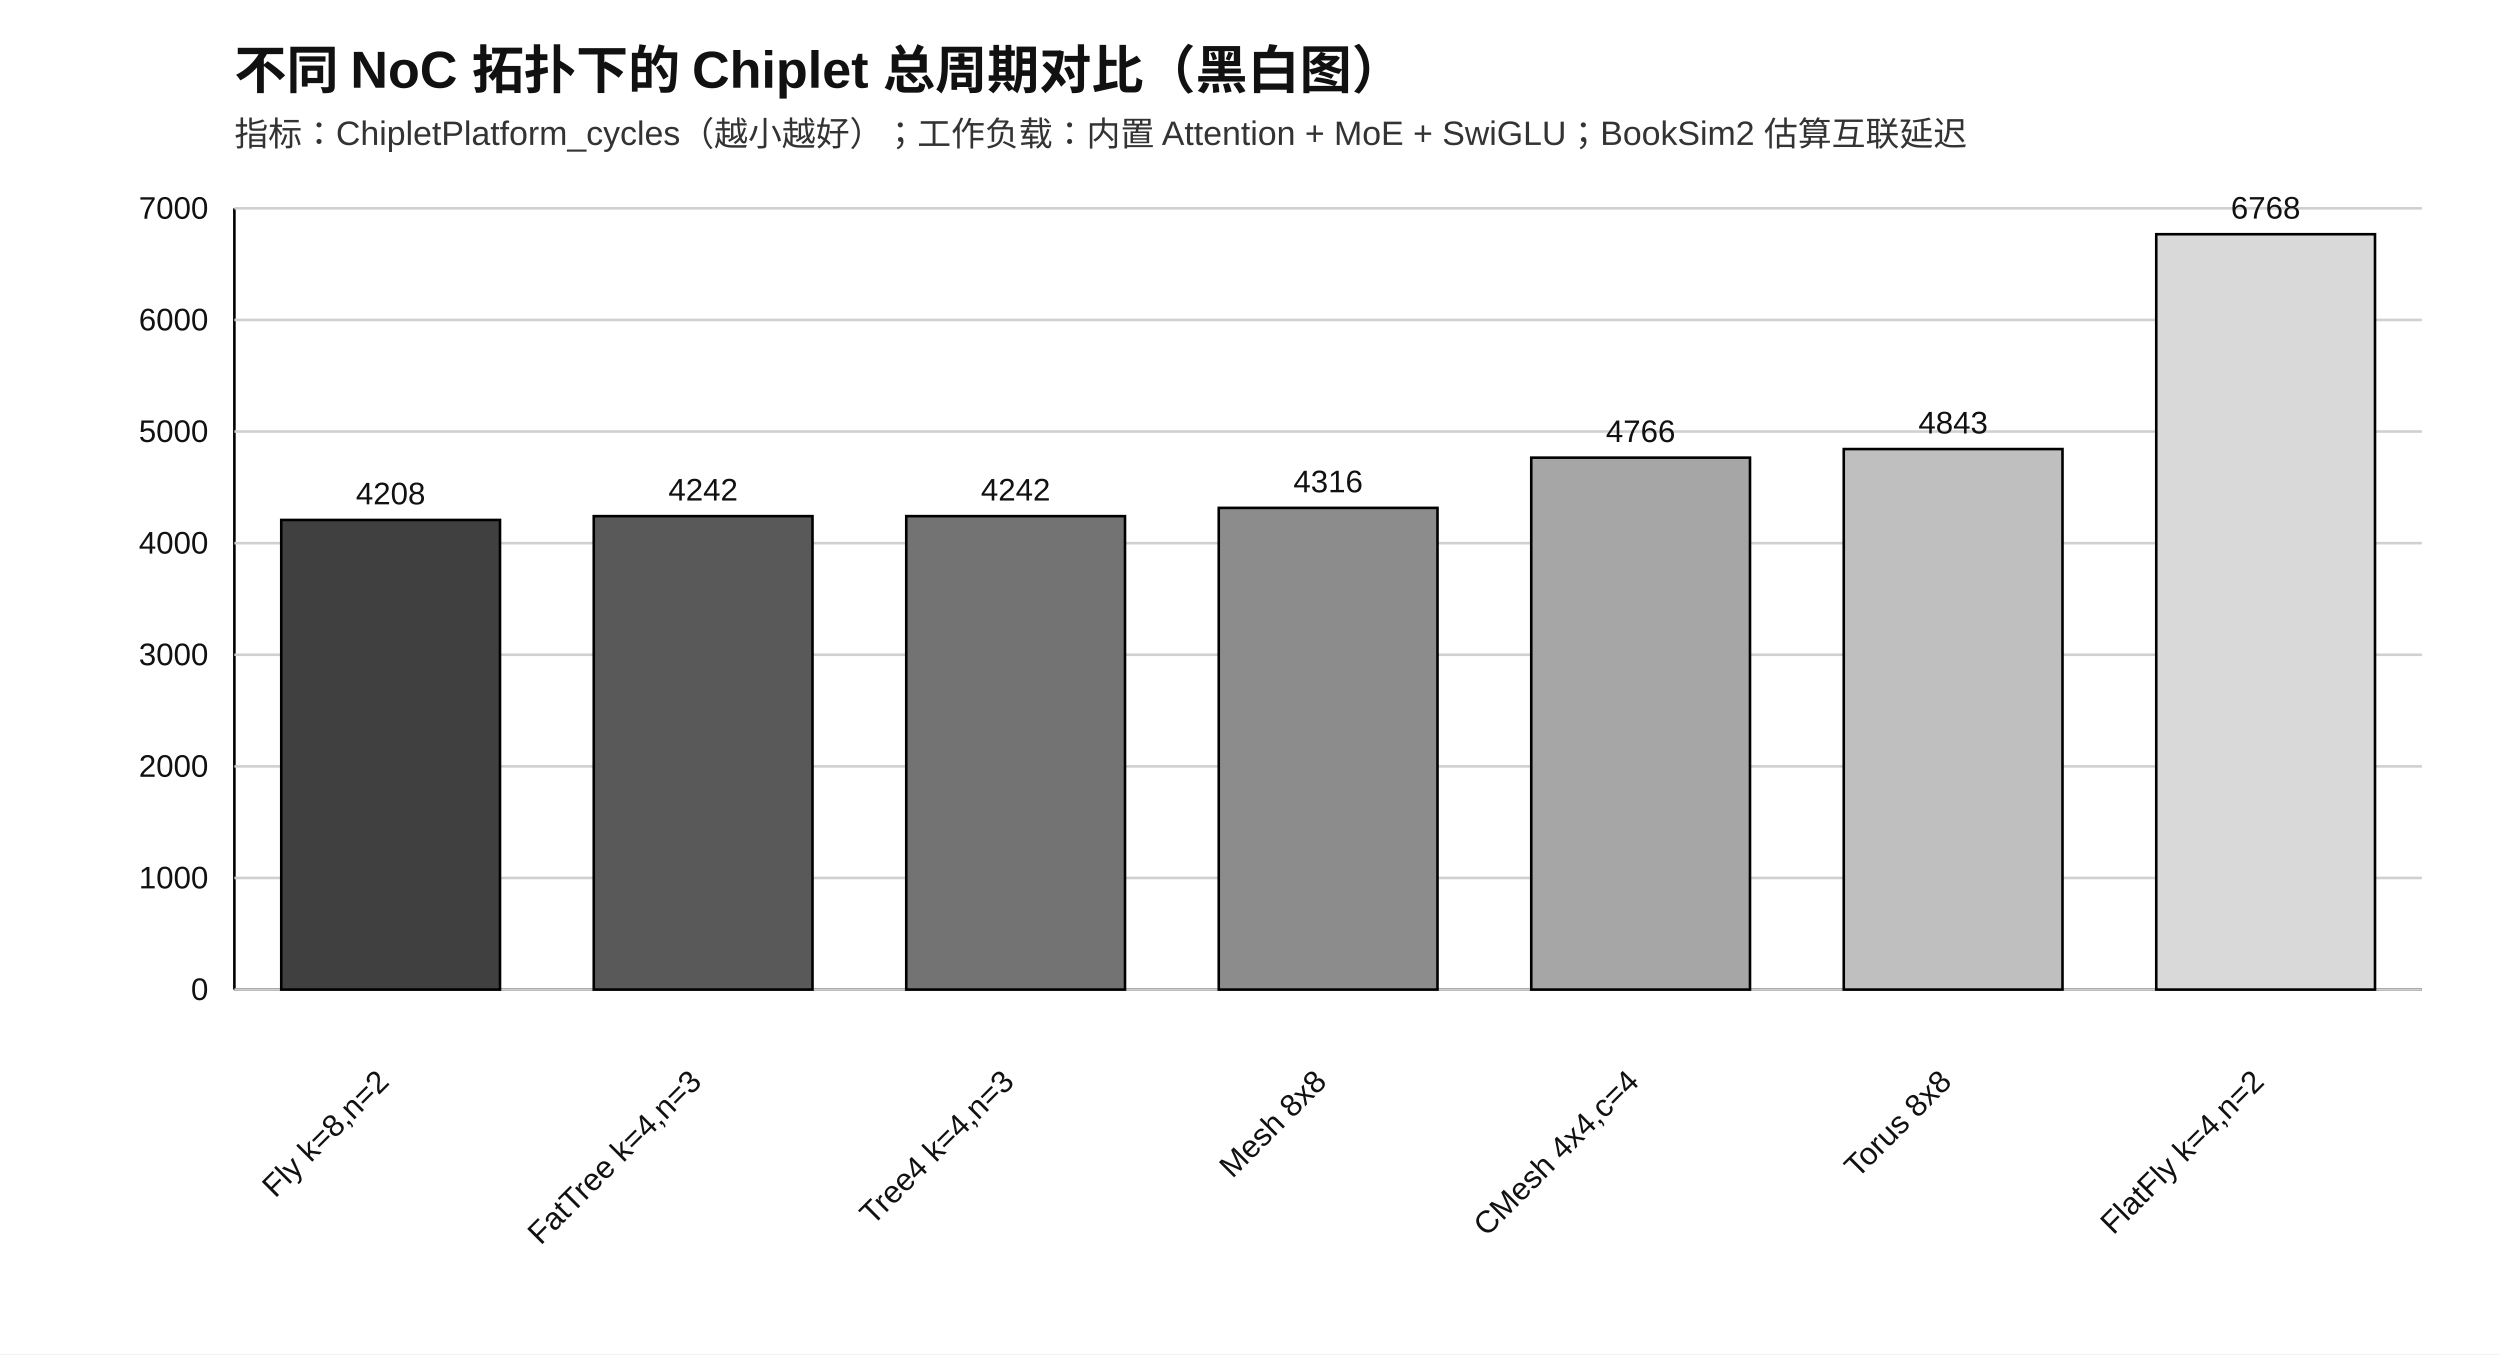
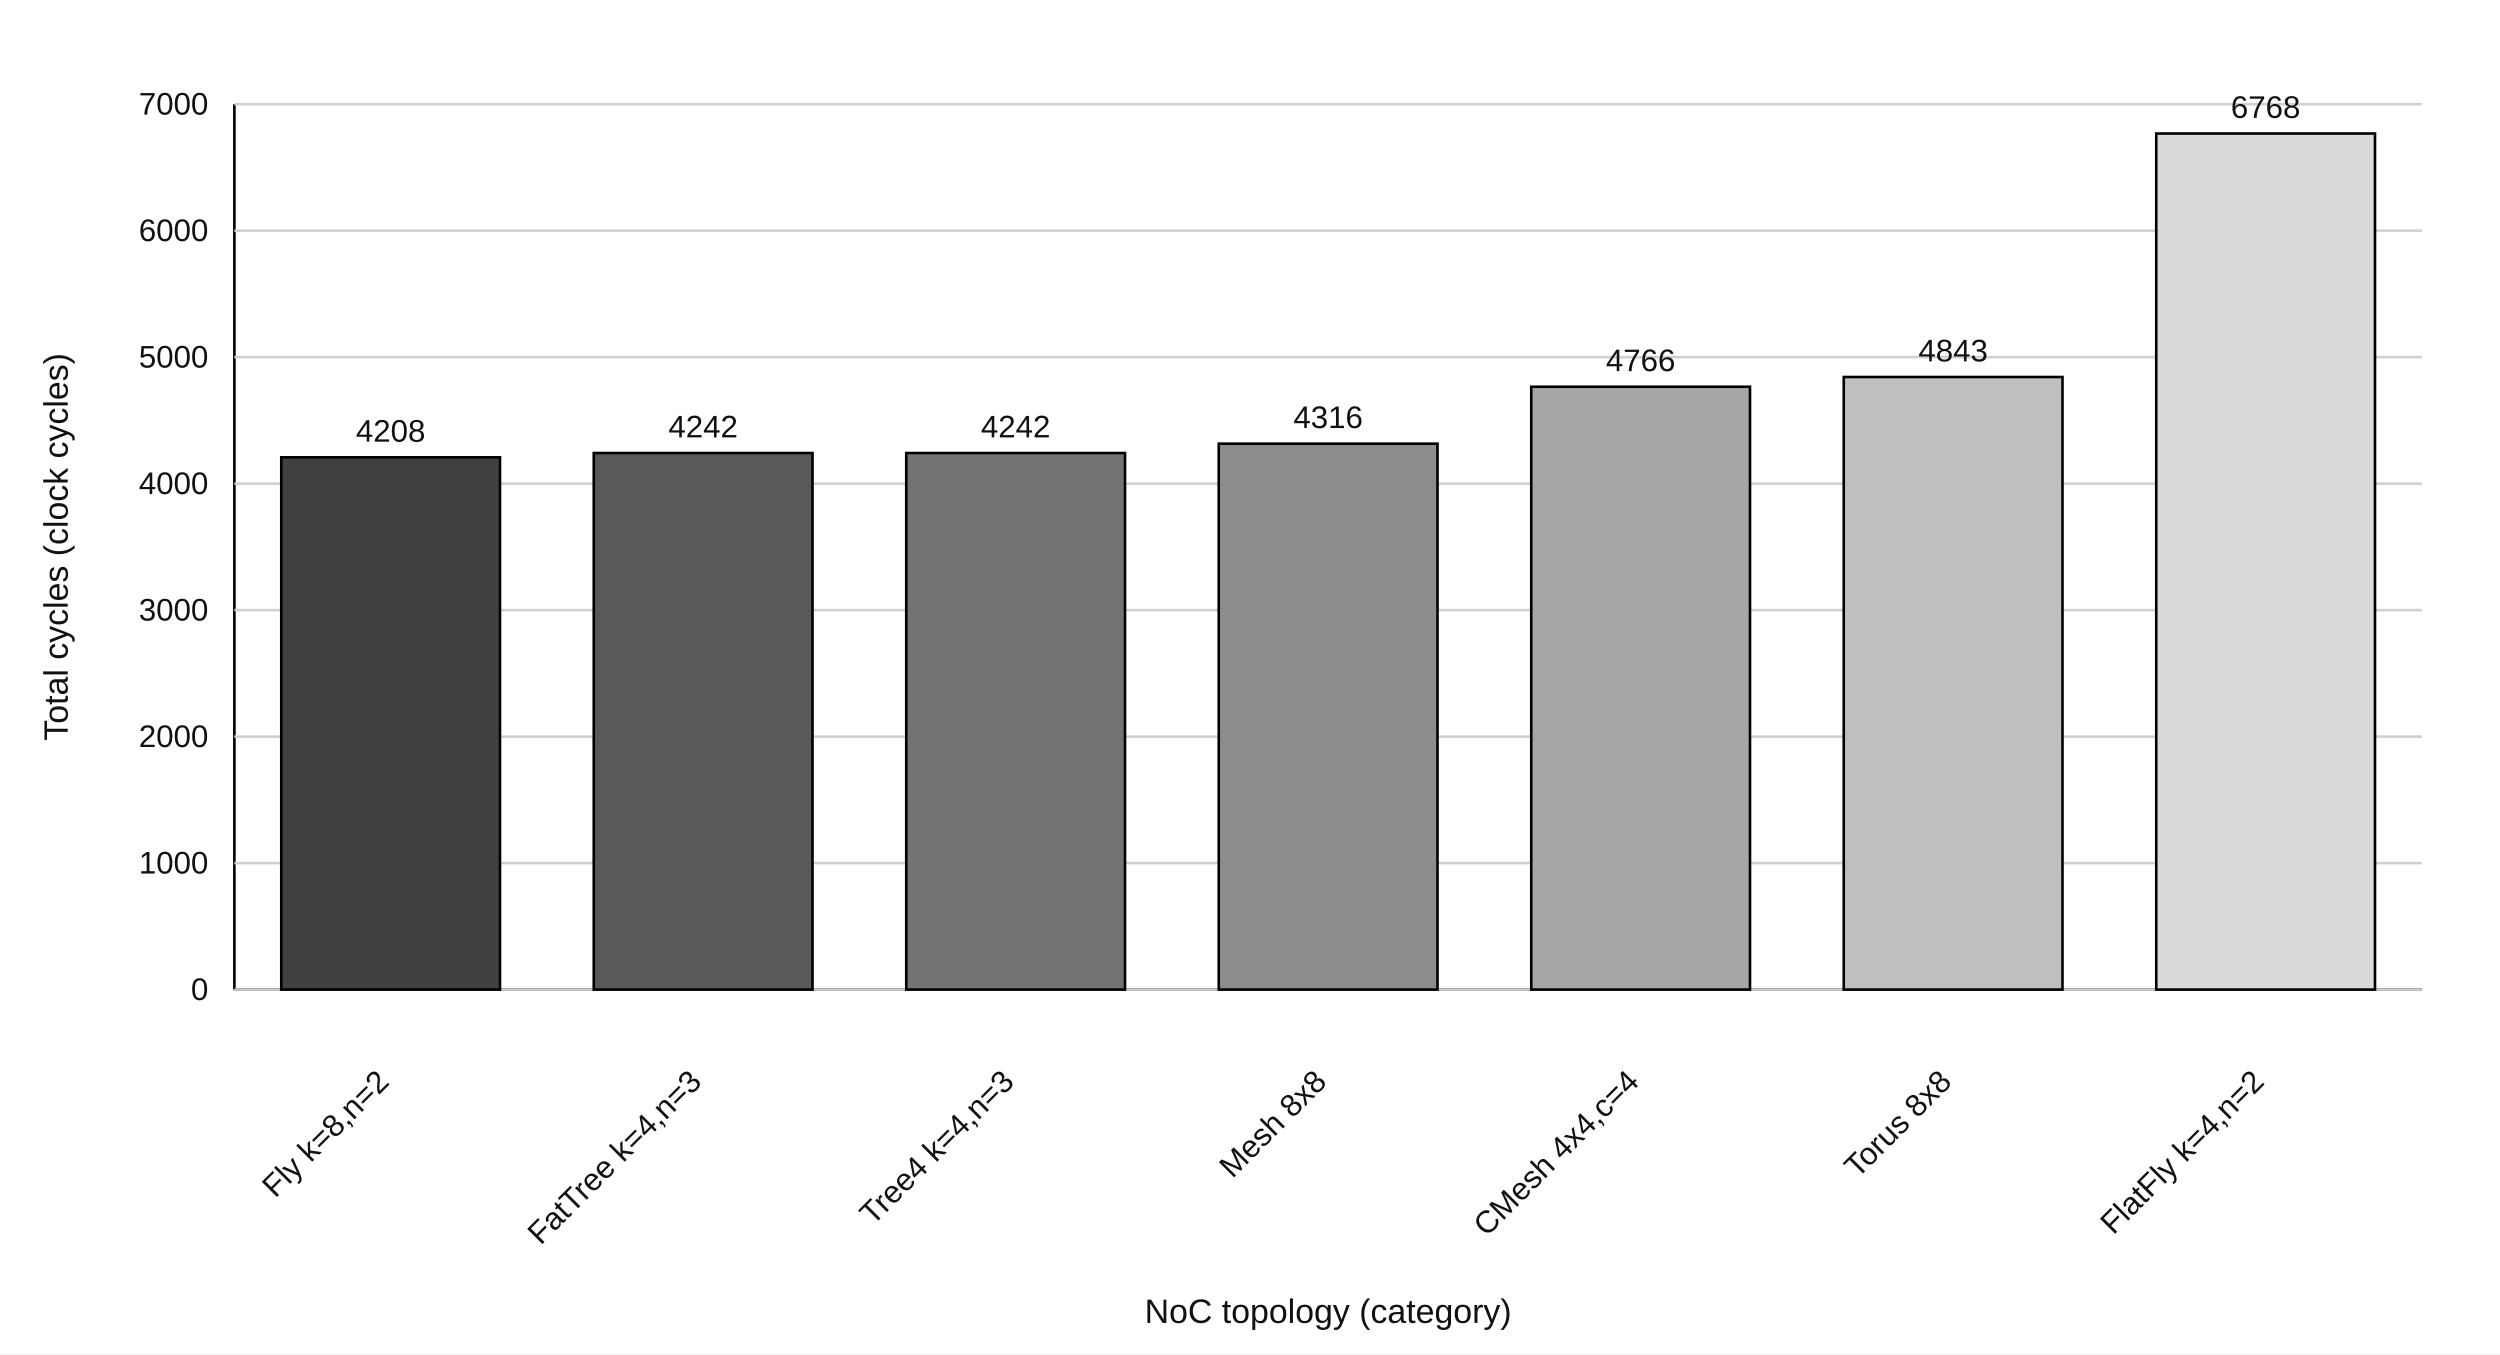
<svg xmlns="http://www.w3.org/2000/svg" width="960" height="520" viewBox="0 0 960 520">
  <style>
- .title{font:700 20px -apple-system,BlinkMacSystemFont,Segoe UI,Arial;fill:#111}
- .subtitle{font:400 13px -apple-system,BlinkMacSystemFont,Segoe UI,Arial;fill:#333}
.axis{stroke:#000;stroke-width:1}
.grid{stroke:#d0d0d0;stroke-width:1}
.tick{font:12px -apple-system,BlinkMacSystemFont,Segoe UI,Arial;fill:#111}
.label{font:12px -apple-system,BlinkMacSystemFont,Segoe UI,Arial;fill:#111}
+ .axislabel{font:13px -apple-system,BlinkMacSystemFont,Segoe UI,Arial;fill:#111}
.value{font:12px -apple-system,BlinkMacSystemFont,Segoe UI,Arial;fill:#111}
</style>
  <rect x="0" y="0" width="960" height="520" fill="#fff" />
-   <text class="title" x="90" y="34">不同 NoC 拓扑下的 Chiplet 总周期对比（黑白图）</text>
-   <text class="subtitle" x="90" y="56">指标：ChipletPlatform_cycles（越小越好）；工作负载：内置 Attention + MoE + SwiGLU；BookSim2 估算互联延迟</text>
-   <line class="axis" x1="90" y1="80" x2="90" y2="380" />
+   <line class="axis" x1="90" y1="40" x2="90" y2="380" />
  <line class="axis" x1="90" y1="380" x2="930" y2="380" />
+   <text class="axislabel" x="510.00" y="508.00" text-anchor="middle">NoC topology (category)</text>
+   <text class="axislabel" x="26.00" y="210.00" text-anchor="middle" transform="rotate(-90 26.00 210.00)">Total cycles (clock cycles)</text>
  <line class="grid" x1="90" y1="380.00" x2="930" y2="380.00" />
  <text class="tick" x="80" y="384.00" text-anchor="end">0</text>
-   <line class="grid" x1="90" y1="337.14" x2="930" y2="337.14" />
-   <text class="tick" x="80" y="341.14" text-anchor="end">1000</text>
-   <line class="grid" x1="90" y1="294.29" x2="930" y2="294.29" />
-   <text class="tick" x="80" y="298.29" text-anchor="end">2000</text>
-   <line class="grid" x1="90" y1="251.43" x2="930" y2="251.43" />
-   <text class="tick" x="80" y="255.43" text-anchor="end">3000</text>
-   <line class="grid" x1="90" y1="208.57" x2="930" y2="208.57" />
-   <text class="tick" x="80" y="212.57" text-anchor="end">4000</text>
-   <line class="grid" x1="90" y1="165.71" x2="930" y2="165.71" />
-   <text class="tick" x="80" y="169.71" text-anchor="end">5000</text>
-   <line class="grid" x1="90" y1="122.86" x2="930" y2="122.86" />
-   <text class="tick" x="80" y="126.86" text-anchor="end">6000</text>
-   <line class="grid" x1="90" y1="80.00" x2="930" y2="80.00" />
-   <text class="tick" x="80" y="84.00" text-anchor="end">7000</text>
-   <rect x="108.00" y="199.66" width="84.00" height="180.34" fill="#404040" stroke="#000" stroke-width="1" />
-   <text class="value" x="150.00" y="193.66" text-anchor="middle">4208</text>
+   <line class="grid" x1="90" y1="331.43" x2="930" y2="331.43" />
+   <text class="tick" x="80" y="335.43" text-anchor="end">1000</text>
+   <line class="grid" x1="90" y1="282.86" x2="930" y2="282.86" />
+   <text class="tick" x="80" y="286.86" text-anchor="end">2000</text>
+   <line class="grid" x1="90" y1="234.29" x2="930" y2="234.29" />
+   <text class="tick" x="80" y="238.29" text-anchor="end">3000</text>
+   <line class="grid" x1="90" y1="185.71" x2="930" y2="185.71" />
+   <text class="tick" x="80" y="189.71" text-anchor="end">4000</text>
+   <line class="grid" x1="90" y1="137.14" x2="930" y2="137.14" />
+   <text class="tick" x="80" y="141.14" text-anchor="end">5000</text>
+   <line class="grid" x1="90" y1="88.57" x2="930" y2="88.57" />
+   <text class="tick" x="80" y="92.57" text-anchor="end">6000</text>
+   <line class="grid" x1="90" y1="40.00" x2="930" y2="40.00" />
+   <text class="tick" x="80" y="44.00" text-anchor="end">7000</text>
+   <rect x="108.00" y="175.61" width="84.00" height="204.39" fill="#404040" stroke="#000" stroke-width="1" />
+   <text class="value" x="150.00" y="169.61" text-anchor="middle">4208</text>
  <text class="label" x="150.00" y="416.00" text-anchor="end" transform="rotate(-45 150.00 416.00)">Fly k=8,n=2</text>
-   <rect x="228.00" y="198.20" width="84.00" height="181.80" fill="#595959" stroke="#000" stroke-width="1" />
-   <text class="value" x="270.00" y="192.20" text-anchor="middle">4242</text>
+   <rect x="228.00" y="173.96" width="84.00" height="206.04" fill="#595959" stroke="#000" stroke-width="1" />
+   <text class="value" x="270.00" y="167.96" text-anchor="middle">4242</text>
  <text class="label" x="270.00" y="416.00" text-anchor="end" transform="rotate(-45 270.00 416.00)">FatTree k=4,n=3</text>
-   <rect x="348.00" y="198.20" width="84.00" height="181.80" fill="#737373" stroke="#000" stroke-width="1" />
-   <text class="value" x="390.00" y="192.20" text-anchor="middle">4242</text>
+   <rect x="348.00" y="173.96" width="84.00" height="206.04" fill="#737373" stroke="#000" stroke-width="1" />
+   <text class="value" x="390.00" y="167.96" text-anchor="middle">4242</text>
  <text class="label" x="390.00" y="416.00" text-anchor="end" transform="rotate(-45 390.00 416.00)">Tree4 k=4,n=3</text>
-   <rect x="468.00" y="195.03" width="84.00" height="184.97" fill="#8C8C8C" stroke="#000" stroke-width="1" />
-   <text class="value" x="510.00" y="189.03" text-anchor="middle">4316</text>
+   <rect x="468.00" y="170.37" width="84.00" height="209.63" fill="#8C8C8C" stroke="#000" stroke-width="1" />
+   <text class="value" x="510.00" y="164.37" text-anchor="middle">4316</text>
  <text class="label" x="510.00" y="416.00" text-anchor="end" transform="rotate(-45 510.00 416.00)">Mesh 8x8</text>
-   <rect x="588.00" y="175.74" width="84.00" height="204.26" fill="#A6A6A6" stroke="#000" stroke-width="1" />
-   <text class="value" x="630.00" y="169.74" text-anchor="middle">4766</text>
+   <rect x="588.00" y="148.51" width="84.00" height="231.49" fill="#A6A6A6" stroke="#000" stroke-width="1" />
+   <text class="value" x="630.00" y="142.51" text-anchor="middle">4766</text>
  <text class="label" x="630.00" y="416.00" text-anchor="end" transform="rotate(-45 630.00 416.00)">CMesh 4x4,c=4</text>
-   <rect x="708.00" y="172.44" width="84.00" height="207.56" fill="#BFBFBF" stroke="#000" stroke-width="1" />
-   <text class="value" x="750.00" y="166.44" text-anchor="middle">4843</text>
+   <rect x="708.00" y="144.77" width="84.00" height="235.23" fill="#BFBFBF" stroke="#000" stroke-width="1" />
+   <text class="value" x="750.00" y="138.77" text-anchor="middle">4843</text>
  <text class="label" x="750.00" y="416.00" text-anchor="end" transform="rotate(-45 750.00 416.00)">Torus 8x8</text>
-   <rect x="828.00" y="89.94" width="84.00" height="290.06" fill="#D9D9D9" stroke="#000" stroke-width="1" />
-   <text class="value" x="870.00" y="83.94" text-anchor="middle">6768</text>
+   <rect x="828.00" y="51.27" width="84.00" height="328.73" fill="#D9D9D9" stroke="#000" stroke-width="1" />
+   <text class="value" x="870.00" y="45.27" text-anchor="middle">6768</text>
  <text class="label" x="870.00" y="416.00" text-anchor="end" transform="rotate(-45 870.00 416.00)">FlatFly k=4,n=2</text>
</svg>
